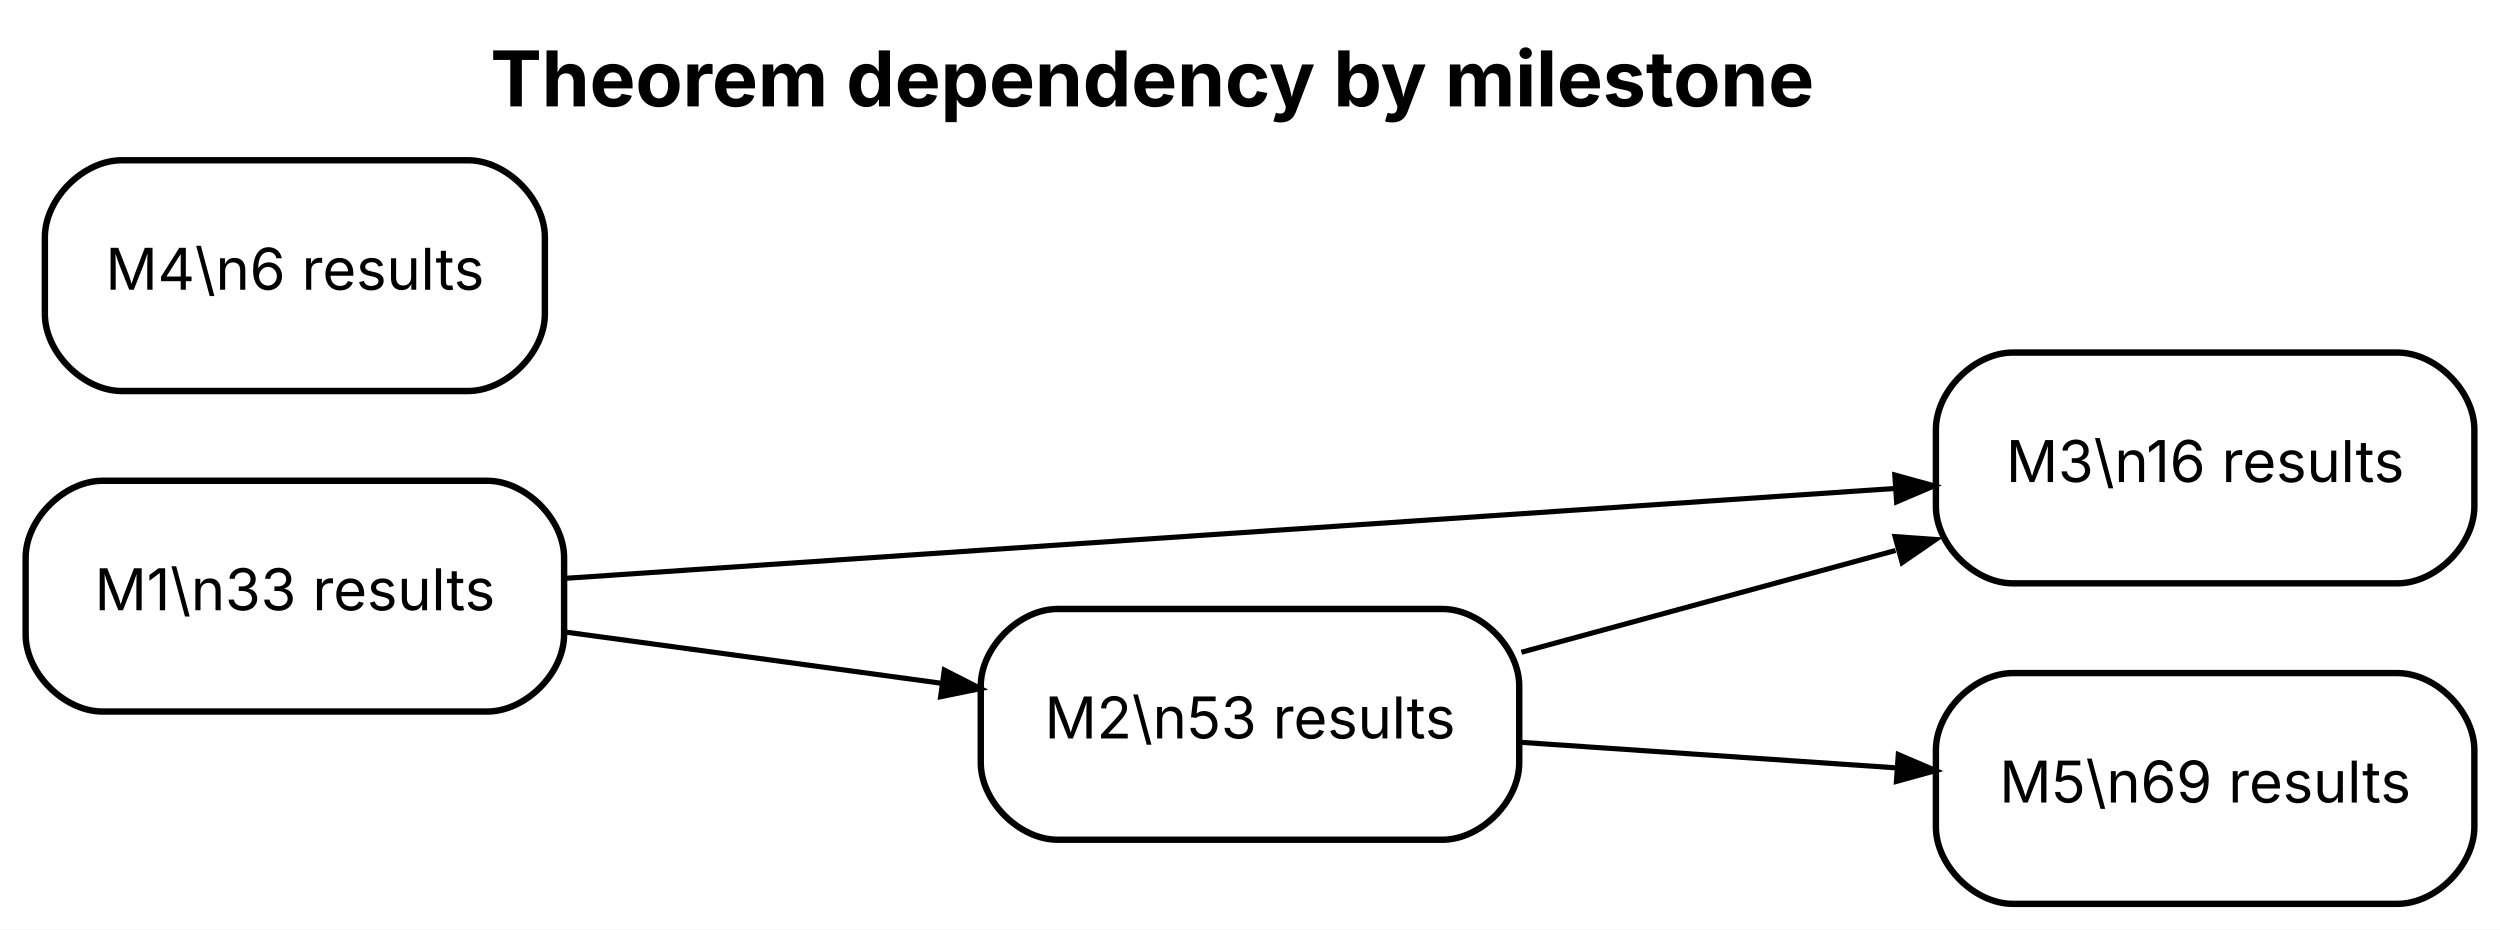
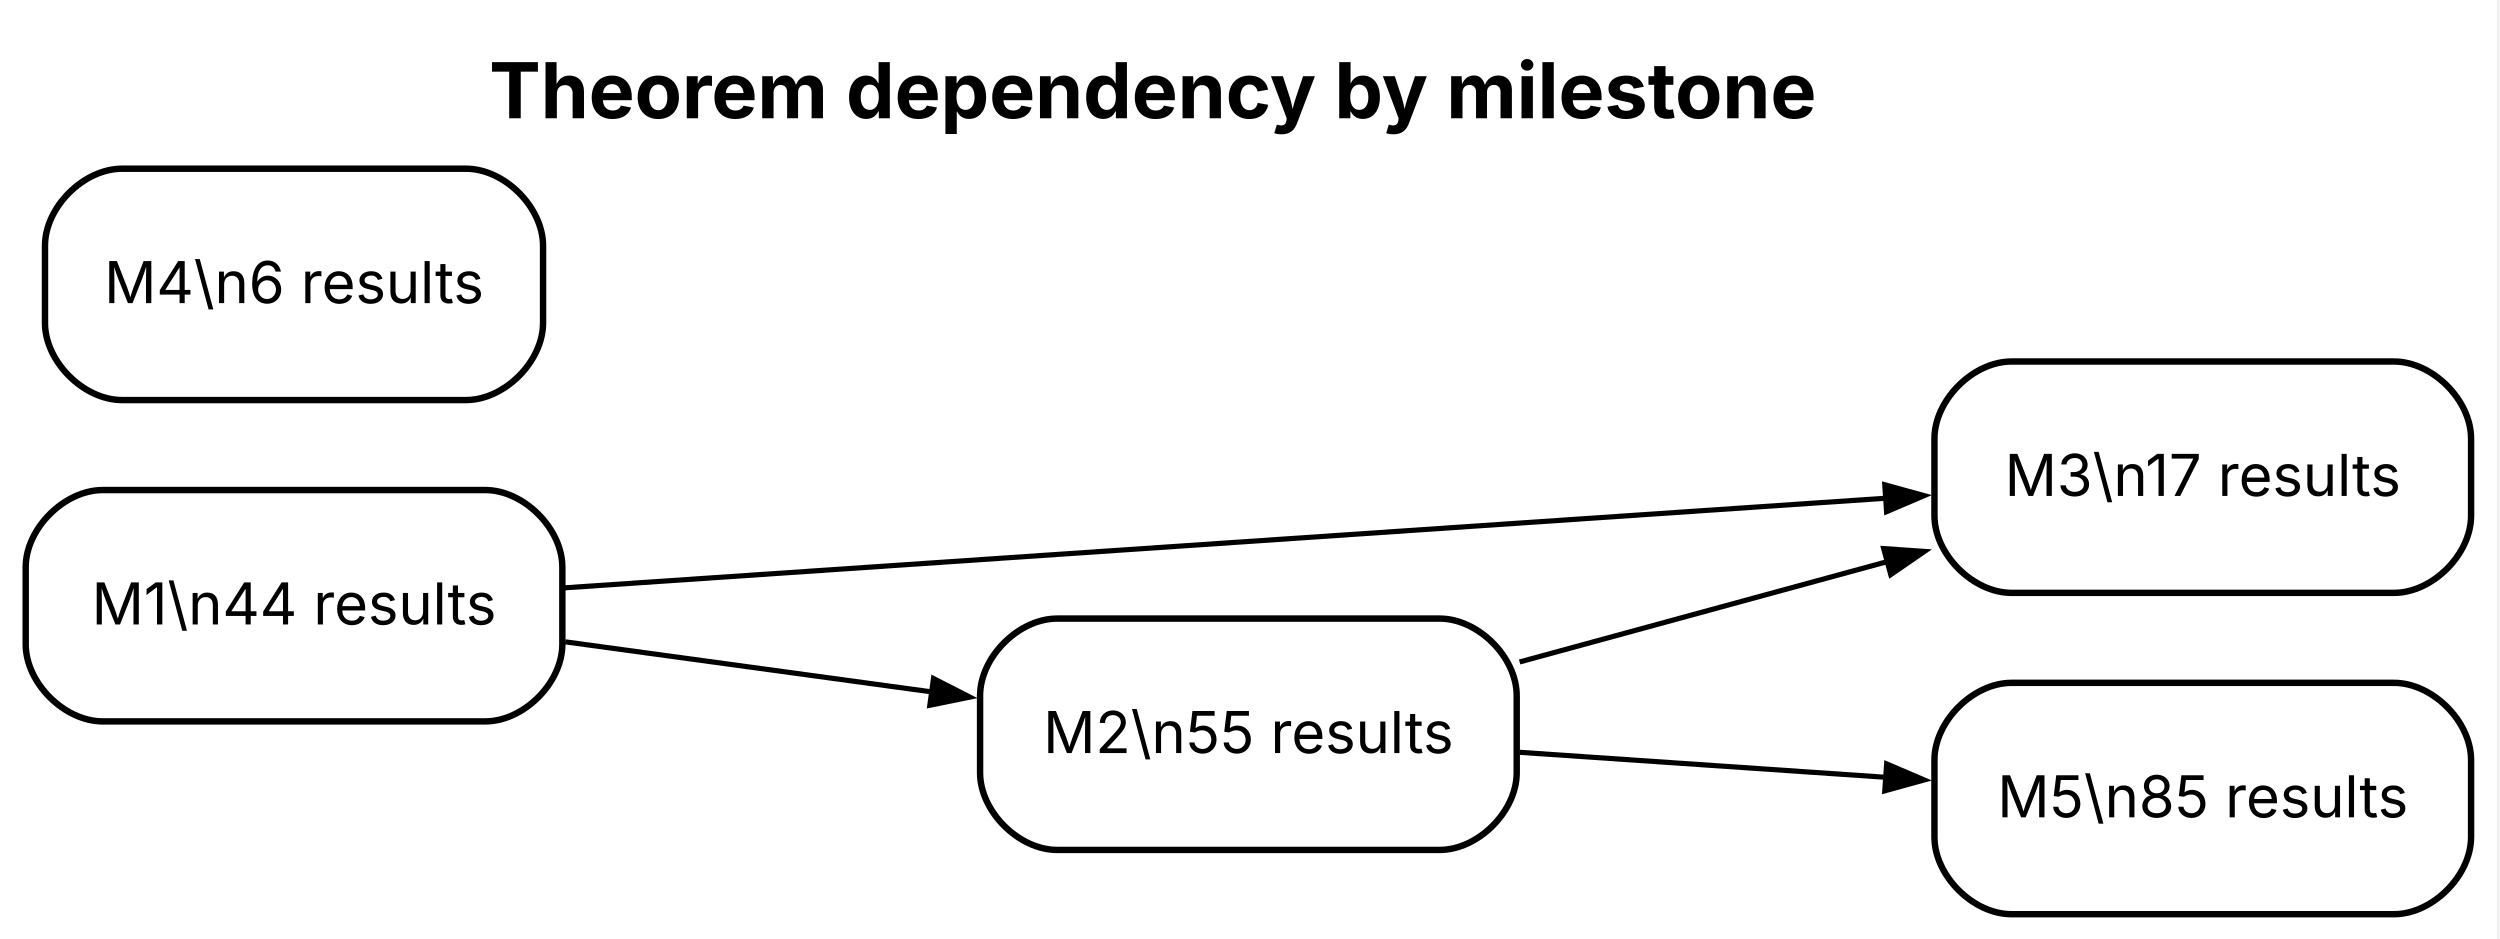
- <svg xmlns="http://www.w3.org/2000/svg" width="390pt" height="145pt" viewBox="0.00 0.00 390.00 145.00">
-   <g id="graph0" class="graph" transform="scale(1 1) rotate(0) translate(4 141)">
-     <polygon fill="#ffffff" stroke="transparent" points="-4,4 -4,-141 386,-141 386,4 -4,4" />
-     <text text-anchor="start" x="72.5" y="-124.4" font-family="Inter" font-weight="bold" font-size="12.00" fill="#000000">Theorem dependency by milestone</text>
+ <svg xmlns="http://www.w3.org/2000/svg" width="389pt" height="146pt" viewBox="0.00 0.00 389.00 146.00">
+   <g id="graph0" class="graph" transform="scale(1 1) rotate(0) translate(4 142.25)">
+     <polygon fill="#ffffff" stroke="none" points="-4,4 -4,-142.25 384.5,-142.25 384.5,4 -4,4" />
+     <text xml:space="preserve" text-anchor="start" x="72.12" y="-123.85" font-family="Inter" font-weight="bold" font-size="12.00" fill="#000000">Theorem dependency by milestone</text>
    <g id="node1" class="node">
-       <path fill="#ffffff" stroke="#000000" d="M72,-66C72,-66 12,-66 12,-66 6,-66 0,-60 0,-54 0,-54 0,-42 0,-42 0,-36 6,-30 12,-30 12,-30 72,-30 72,-30 78,-30 84,-36 84,-42 84,-42 84,-54 84,-54 84,-60 78,-66 72,-66" />
-       <text text-anchor="middle" x="42" y="-45.8" font-family="Inter" font-size="9.00" fill="#000000">M1\n33 results</text>
+       <path fill="#ffffff" stroke="#000000" d="M71.5,-66C71.5,-66 12,-66 12,-66 6,-66 0,-60 0,-54 0,-54 0,-42 0,-42 0,-36 6,-30 12,-30 12,-30 71.5,-30 71.5,-30 77.5,-30 83.5,-36 83.5,-42 83.5,-42 83.5,-54 83.5,-54 83.5,-60 77.5,-66 71.5,-66" />
+       <text xml:space="preserve" text-anchor="middle" x="41.75" y="-45.08" font-family="Inter" font-size="9.00" fill="#000000">M1\n44 results</text>
    </g>
    <g id="node2" class="node">
-       <path fill="#ffffff" stroke="#000000" d="M221,-46C221,-46 161,-46 161,-46 155,-46 149,-40 149,-34 149,-34 149,-22 149,-22 149,-16 155,-10 161,-10 161,-10 221,-10 221,-10 227,-10 233,-16 233,-22 233,-22 233,-34 233,-34 233,-40 227,-46 221,-46" />
-       <text text-anchor="middle" x="191" y="-25.8" font-family="Inter" font-size="9.00" fill="#000000">M2\n53 results</text>
+       <path fill="#ffffff" stroke="#000000" d="M220,-46C220,-46 160.5,-46 160.5,-46 154.5,-46 148.5,-40 148.5,-34 148.5,-34 148.5,-22 148.5,-22 148.5,-16 154.5,-10 160.5,-10 160.5,-10 220,-10 220,-10 226,-10 232,-16 232,-22 232,-22 232,-34 232,-34 232,-40 226,-46 220,-46" />
+       <text xml:space="preserve" text-anchor="middle" x="190.25" y="-25.07" font-family="Inter" font-size="9.00" fill="#000000">M2\n55 results</text>
    </g>
    <g id="edge1" class="edge">
-       <path fill="none" stroke="#000000" stroke-width="0.8" d="M84.34,-42.38C102.5,-39.91 123.92,-36.99 142.71,-34.43" />
-       <polygon fill="#000000" stroke="#000000" stroke-width="0.8" points="143.31,-36.47 148.97,-33.58 142.74,-32.31 143.31,-36.47" />
+       <path fill="none" stroke="#000000" stroke-width="0.8" d="M83.95,-42.38C101.81,-39.94 122.84,-37.07 141.4,-34.53" />
+       <polygon fill="#000000" stroke="#000000" stroke-width="0.8" points="141.25,-36.67 146.91,-33.78 140.68,-32.51 141.25,-36.67" />
    </g>
    <g id="node3" class="node">
-       <path fill="#ffffff" stroke="#000000" d="M370,-86C370,-86 310,-86 310,-86 304,-86 298,-80 298,-74 298,-74 298,-62 298,-62 298,-56 304,-50 310,-50 310,-50 370,-50 370,-50 376,-50 382,-56 382,-62 382,-62 382,-74 382,-74 382,-80 376,-86 370,-86" />
-       <text text-anchor="middle" x="340" y="-65.8" font-family="Inter" font-size="9.00" fill="#000000">M3\n16 results</text>
+       <path fill="#ffffff" stroke="#000000" d="M368.5,-86C368.5,-86 309,-86 309,-86 303,-86 297,-80 297,-74 297,-74 297,-62 297,-62 297,-56 303,-50 309,-50 309,-50 368.5,-50 368.5,-50 374.5,-50 380.5,-56 380.5,-62 380.5,-62 380.5,-74 380.5,-74 380.5,-80 374.5,-86 368.5,-86" />
+       <text xml:space="preserve" text-anchor="middle" x="338.75" y="-65.08" font-family="Inter" font-size="9.00" fill="#000000">M3\n17 results</text>
    </g>
    <g id="edge2" class="edge">
-       <path fill="none" stroke="#000000" stroke-width="0.8" d="M84.16,-50.78C138.57,-54.46 234.23,-60.92 291.6,-64.8" />
-       <polygon fill="#000000" stroke="#000000" stroke-width="0.8" points="291.59,-66.9 297.72,-65.21 291.87,-62.71 291.59,-66.9" />
+       <path fill="none" stroke="#000000" stroke-width="0.8" d="M83.77,-50.78C137.67,-54.43 232.18,-60.84 289.47,-64.73" />
+       <polygon fill="#000000" stroke="#000000" stroke-width="0.8" points="289.27,-66.82 295.4,-65.13 289.55,-62.63 289.27,-66.82" />
    </g>
    <g id="edge3" class="edge">
-       <path fill="none" stroke="#000000" stroke-width="0.8" d="M233.34,-39.25C251.5,-44.19 272.92,-50.02 291.71,-55.13" />
-       <polygon fill="#000000" stroke="#000000" stroke-width="0.8" points="291.63,-57.29 297.97,-56.84 292.73,-53.23 291.63,-57.29" />
+       <path fill="none" stroke="#000000" stroke-width="0.8" d="M232.45,-39.25C250.31,-44.13 271.34,-49.87 289.9,-54.93" />
+       <polygon fill="#000000" stroke="#000000" stroke-width="0.8" points="289.1,-56.89 295.44,-56.45 290.2,-52.84 289.1,-56.89" />
    </g>
    <g id="node5" class="node">
-       <path fill="#ffffff" stroke="#000000" d="M370,-36C370,-36 310,-36 310,-36 304,-36 298,-30 298,-24 298,-24 298,-12 298,-12 298,-6 304,0 310,0 310,0 370,0 370,0 376,0 382,-6 382,-12 382,-12 382,-24 382,-24 382,-30 376,-36 370,-36" />
-       <text text-anchor="middle" x="340" y="-15.8" font-family="Inter" font-size="9.00" fill="#000000">M5\n69 results</text>
+       <path fill="#ffffff" stroke="#000000" d="M368.5,-36C368.5,-36 309,-36 309,-36 303,-36 297,-30 297,-24 297,-24 297,-12 297,-12 297,-6 303,0 309,0 309,0 368.5,0 368.5,0 374.5,0 380.5,-6 380.5,-12 380.5,-12 380.5,-24 380.5,-24 380.5,-30 374.5,-36 368.5,-36" />
+       <text xml:space="preserve" text-anchor="middle" x="338.75" y="-15.07" font-family="Inter" font-size="9.00" fill="#000000">M5\n85 results</text>
    </g>
    <g id="edge4" class="edge">
-       <path fill="none" stroke="#000000" stroke-width="0.8" d="M233.34,-25.19C251.5,-23.95 272.92,-22.5 291.71,-21.22" />
-       <polygon fill="#000000" stroke="#000000" stroke-width="0.8" points="292.13,-23.29 297.97,-20.79 291.84,-19.1 292.13,-23.29" />
+       <path fill="none" stroke="#000000" stroke-width="0.8" d="M232.45,-25.19C250.31,-23.97 271.34,-22.53 289.9,-21.27" />
+       <polygon fill="#000000" stroke="#000000" stroke-width="0.8" points="289.56,-23.39 295.4,-20.89 289.27,-19.2 289.56,-23.39" />
    </g>
    <g id="node4" class="node">
-       <path fill="#ffffff" stroke="#000000" d="M69,-116C69,-116 15,-116 15,-116 9,-116 3,-110 3,-104 3,-104 3,-92 3,-92 3,-86 9,-80 15,-80 15,-80 69,-80 69,-80 75,-80 81,-86 81,-92 81,-92 81,-104 81,-104 81,-110 75,-116 69,-116" />
-       <text text-anchor="middle" x="42" y="-95.8" font-family="Inter" font-size="9.00" fill="#000000">M4\n6 results</text>
+       <path fill="#ffffff" stroke="#000000" d="M68.5,-116C68.5,-116 15,-116 15,-116 9,-116 3,-110 3,-104 3,-104 3,-92 3,-92 3,-86 9,-80 15,-80 15,-80 68.5,-80 68.5,-80 74.5,-80 80.5,-86 80.5,-92 80.5,-92 80.5,-104 80.5,-104 80.5,-110 74.5,-116 68.5,-116" />
+       <text xml:space="preserve" text-anchor="middle" x="41.75" y="-95.08" font-family="Inter" font-size="9.00" fill="#000000">M4\n6 results</text>
    </g>
  </g>
</svg>
